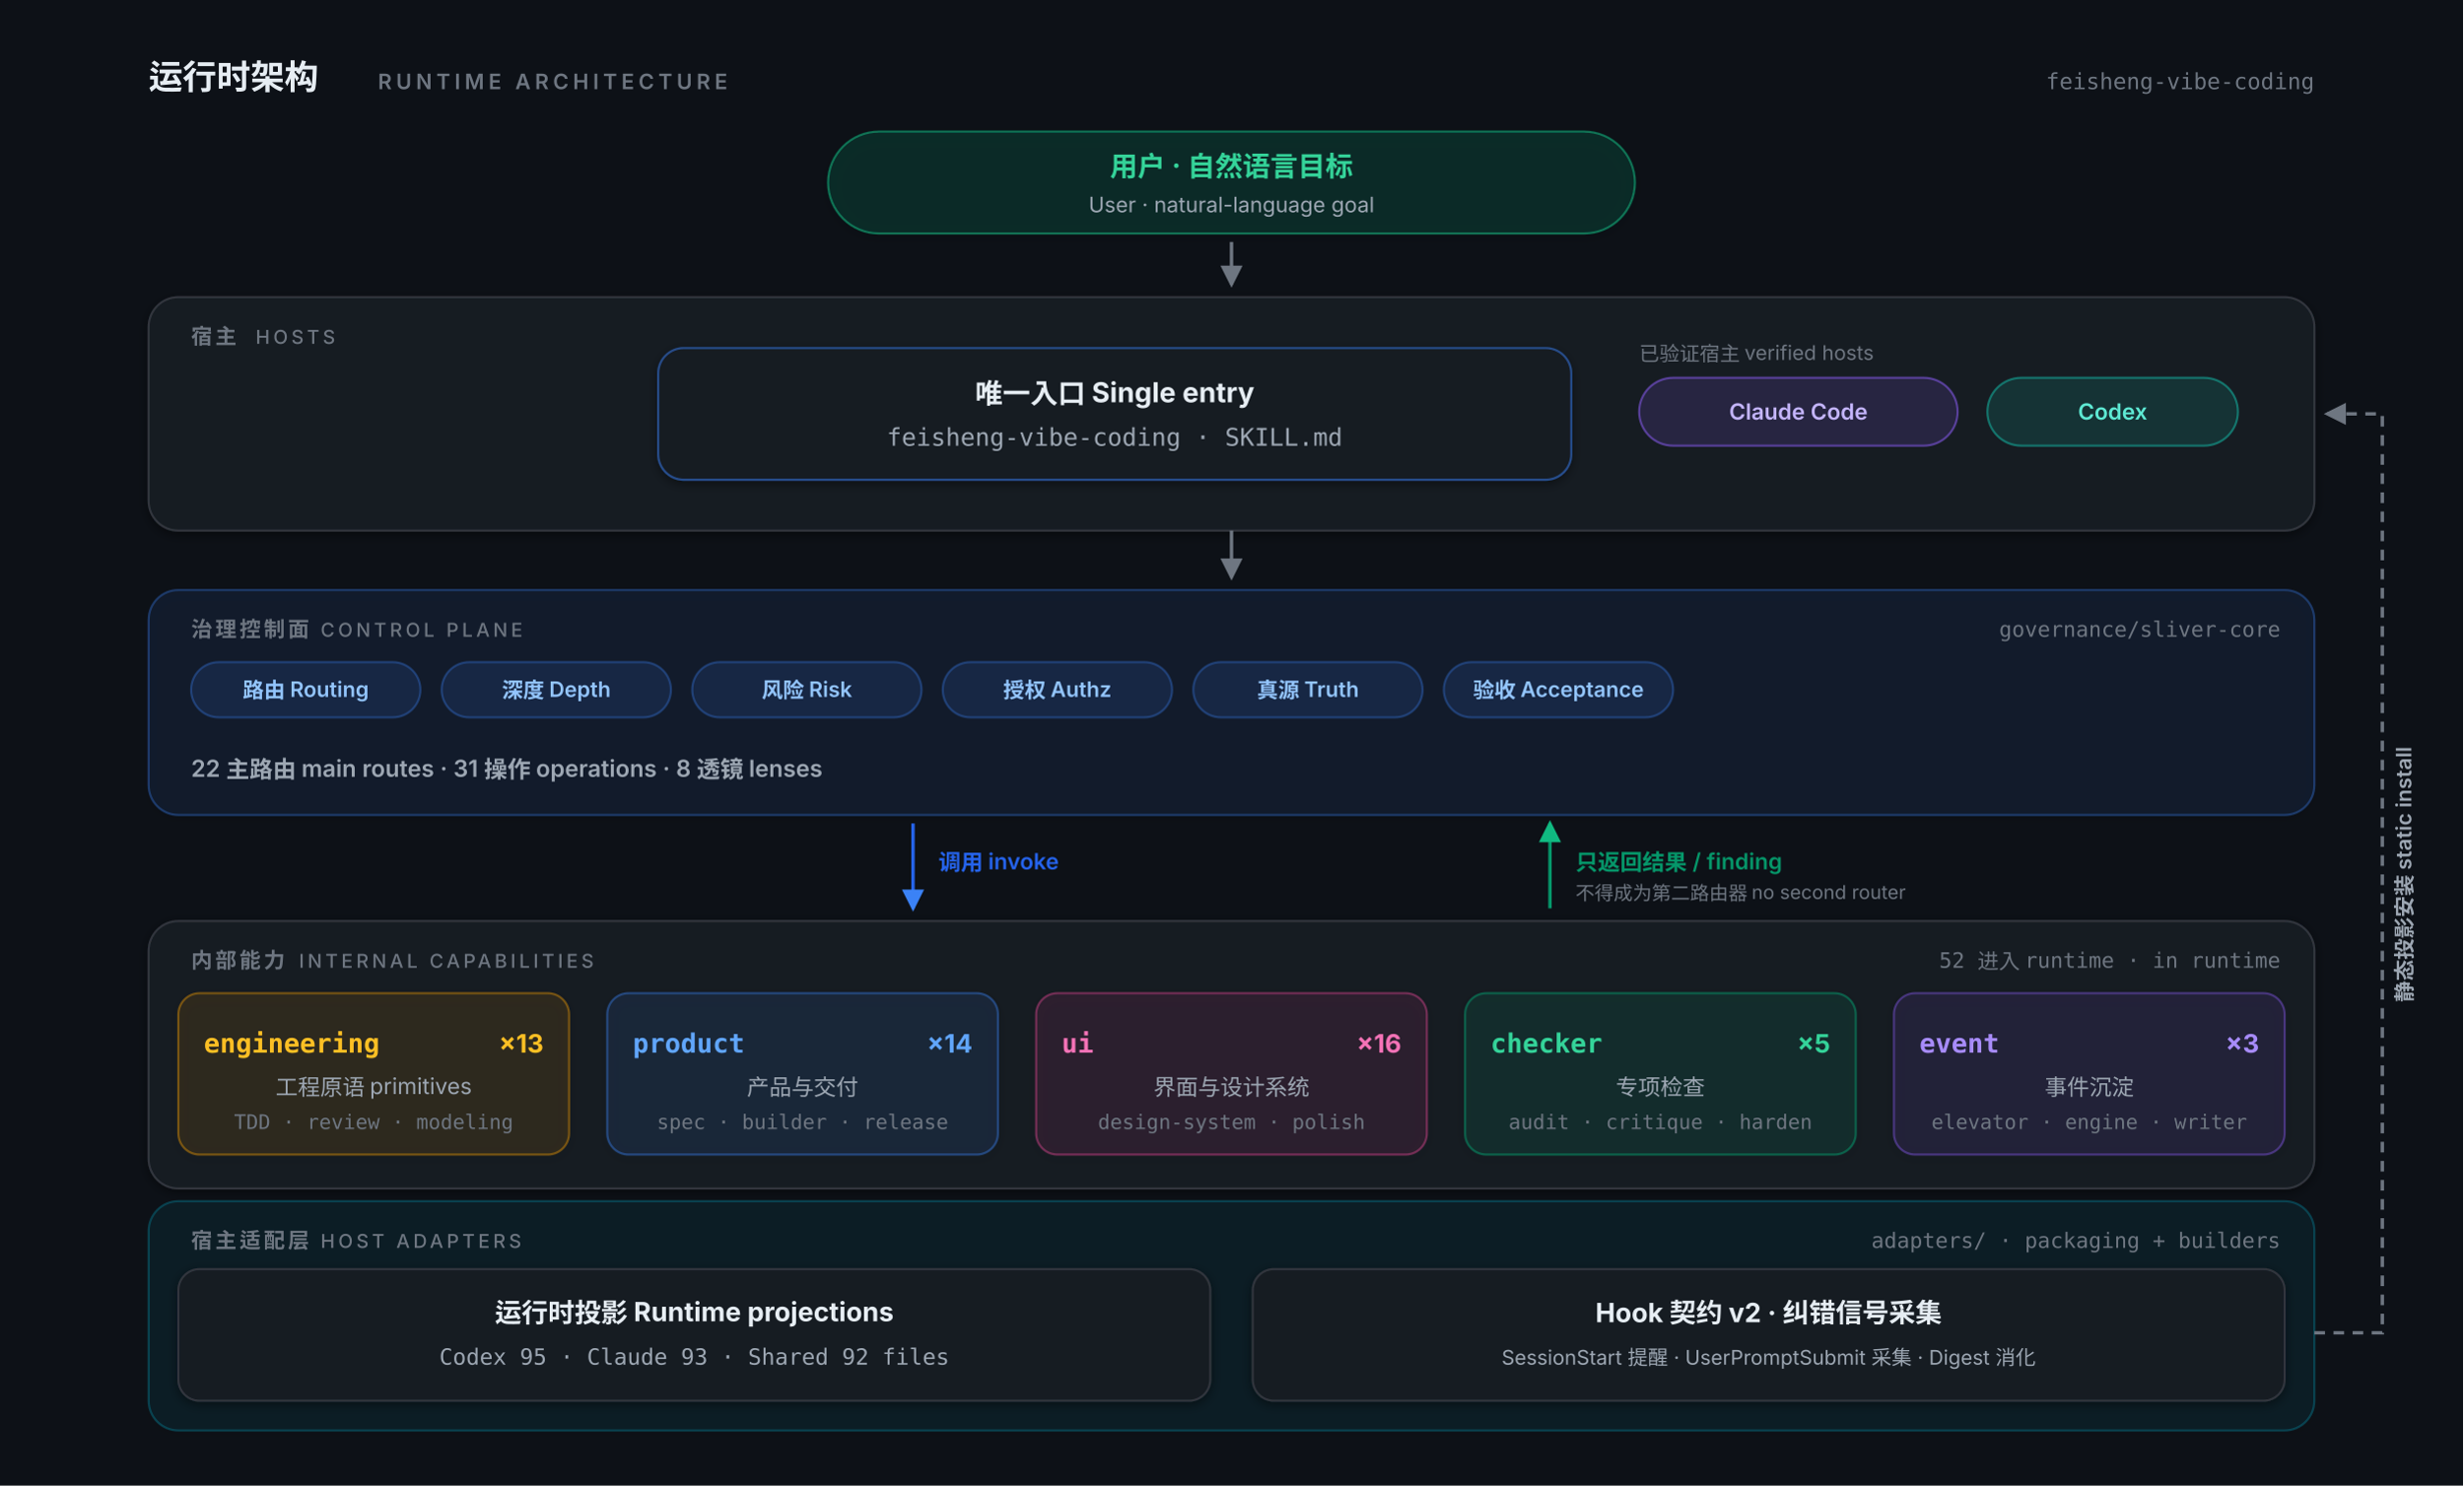
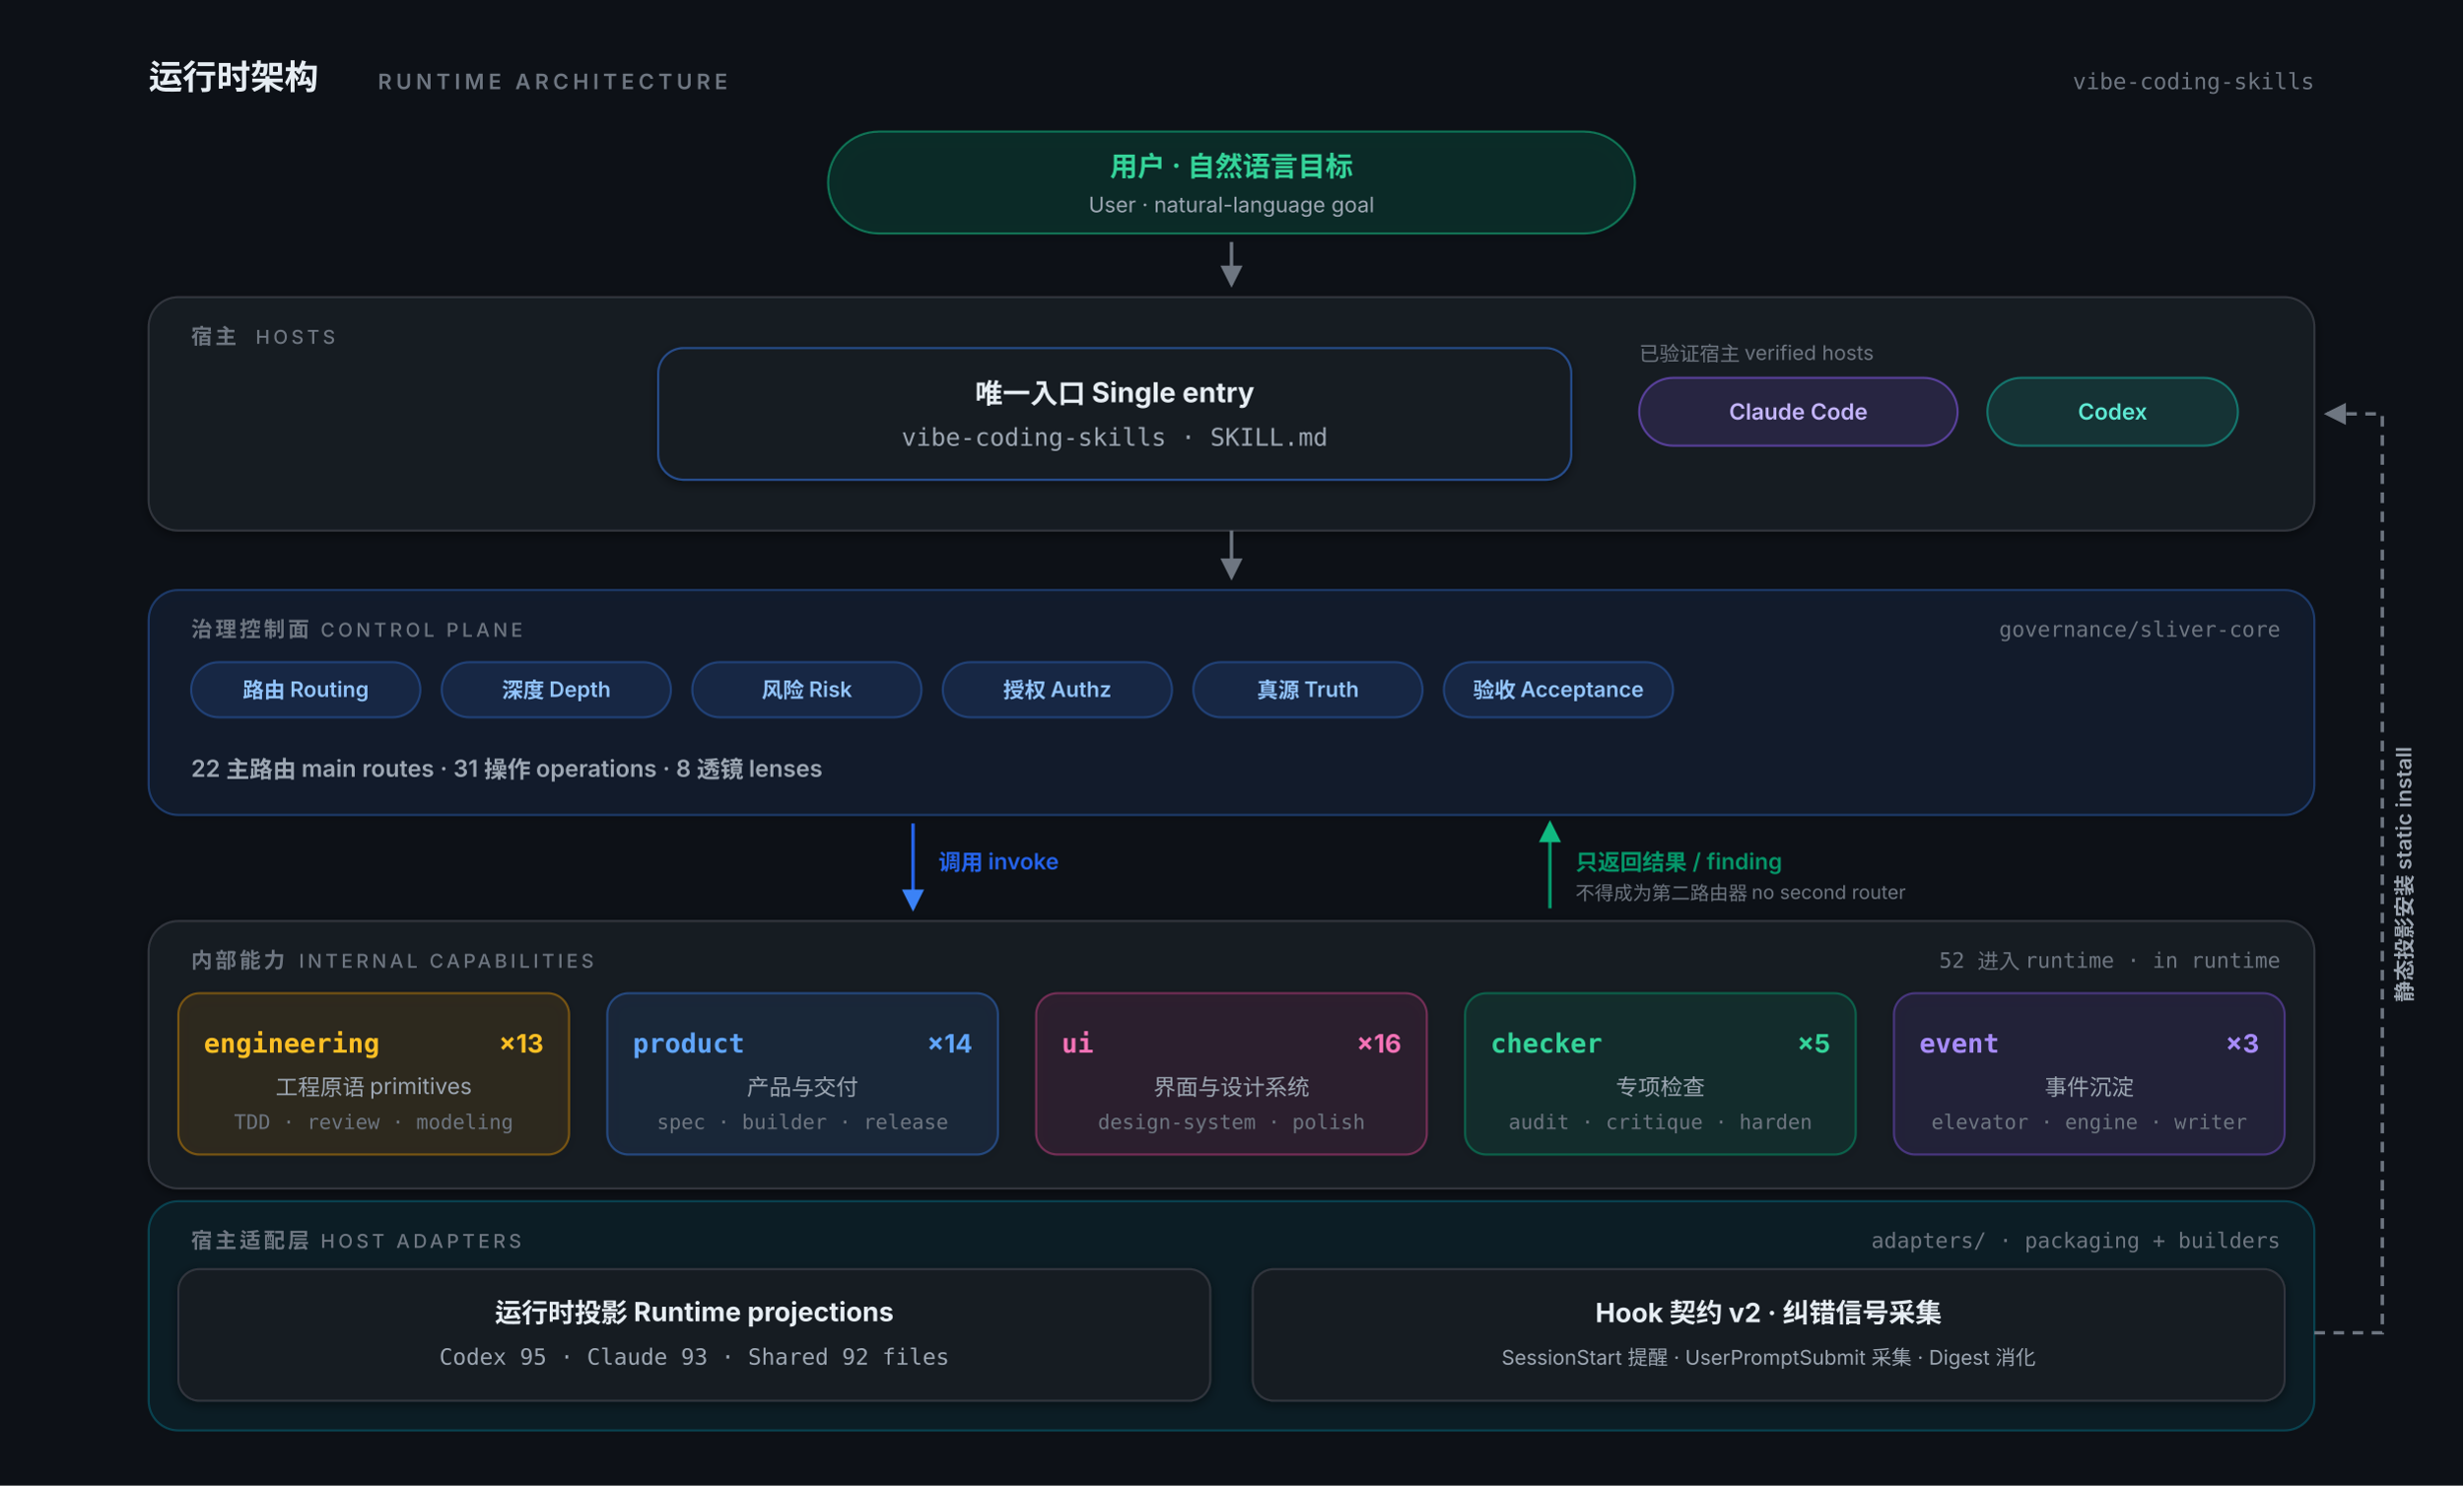
<svg xmlns="http://www.w3.org/2000/svg" width="1160" height="700" viewBox="0 0 1160 700" font-family="-apple-system,'Segoe UI','PingFang SC','Microsoft YaHei','Noto Sans SC',sans-serif">
  <defs>
    <filter id="sh" x="-30%" y="-30%" width="160%" height="160%">
      <feDropShadow dx="0" dy="1.5" stdDeviation="2.5" flood-color="#000000" flood-opacity="0.45" />
    </filter>
    <marker id="m-ink" viewBox="0 0 10 10" refX="8.5" refY="5" markerWidth="6.5" markerHeight="6.5" orient="auto-start-reverse">
      <path d="M0 0L10 5L0 10z" fill="#6e7681" />
    </marker>
    <marker id="m-blue" viewBox="0 0 10 10" refX="8.5" refY="5" markerWidth="6.5" markerHeight="6.5" orient="auto-start-reverse">
      <path d="M0 0L10 5L0 10z" fill="#3b82f6" />
    </marker>
    <marker id="m-green" viewBox="0 0 10 10" refX="8.5" refY="5" markerWidth="6.5" markerHeight="6.5" orient="auto-start-reverse">
      <path d="M0 0L10 5L0 10z" fill="#10b981" />
    </marker>
  </defs>
  <rect width="1160" height="700" fill="#0d1117" />
  <text x="70" y="42" font-size="16" fill="#e6edf3" font-weight="700" text-anchor="start" font-family="-apple-system,'Segoe UI','PingFang SC','Microsoft YaHei','Noto Sans SC',sans-serif">运行时架构</text>
  <text x="178" y="42" font-size="10" fill="#6e7681" font-weight="600" text-anchor="start" font-family="-apple-system,'Segoe UI','PingFang SC','Microsoft YaHei','Noto Sans SC',sans-serif" letter-spacing="2">RUNTIME ARCHITECTURE</text>
-   <text x="1090" y="42" font-size="10.5" fill="#6e7681" font-weight="400" text-anchor="end" font-family="ui-monospace,'Cascadia Code',Consolas,Menlo,monospace">feisheng-vibe-coding</text>
+   <text x="1090" y="42" font-size="10.5" fill="#6e7681" font-weight="400" text-anchor="end" font-family="ui-monospace,'Cascadia Code',Consolas,Menlo,monospace">vibe-coding-skills</text>
  <rect x="390" y="62" width="380" height="48" rx="24" fill="#10b98122" stroke="#10b98188" stroke-width="1" filter="url(#sh)" />
  <text x="580" y="83" font-size="13" fill="#34d399" font-weight="700" text-anchor="middle" font-family="-apple-system,'Segoe UI','PingFang SC','Microsoft YaHei','Noto Sans SC',sans-serif">用户 · 自然语言目标</text>
  <text x="580" y="100" font-size="10" fill="#9da7b3" font-weight="400" text-anchor="middle" font-family="-apple-system,'Segoe UI','PingFang SC','Microsoft YaHei','Noto Sans SC',sans-serif">User · natural-language goal</text>
  <line x1="580" y1="114" x2="580" y2="134" stroke="#6e7681" stroke-width="1.6" marker-end="url(#m-ink)" />
  <rect x="70" y="140" width="1020" height="110" rx="14" fill="#161b22" stroke="#30363d" stroke-width="1" filter="url(#sh)" />
  <text x="90" y="162" font-size="10" fill="#6e7681" font-weight="700" text-anchor="start" font-family="-apple-system,'Segoe UI','PingFang SC','Microsoft YaHei','Noto Sans SC',sans-serif" letter-spacing="1.4">宿主</text>
  <text x="120.4" y="162" font-size="9" fill="#6e7681" font-weight="500" text-anchor="start" font-family="-apple-system,'Segoe UI','PingFang SC','Microsoft YaHei','Noto Sans SC',sans-serif" letter-spacing="1.6">HOSTS</text>
  <text x="772" y="170" font-size="9.5" fill="#6e7681" font-weight="400" text-anchor="start" font-family="-apple-system,'Segoe UI','PingFang SC','Microsoft YaHei','Noto Sans SC',sans-serif">已验证宿主 verified hosts</text>
  <rect x="772" y="178" width="150" height="32" rx="16" fill="#8b5cf626" stroke="#8b5cf688" stroke-width="1" />
  <text x="847" y="197.7" font-size="10.5" fill="#c4b5fd" font-weight="600" text-anchor="middle" font-family="-apple-system,'Segoe UI','PingFang SC','Microsoft YaHei','Noto Sans SC',sans-serif">Claude Code</text>
  <rect x="936" y="178" width="118" height="32" rx="16" fill="#14b8a626" stroke="#14b8a688" stroke-width="1" />
  <text x="995" y="197.7" font-size="10.5" fill="#5eead4" font-weight="600" text-anchor="middle" font-family="-apple-system,'Segoe UI','PingFang SC','Microsoft YaHei','Noto Sans SC',sans-serif">Codex</text>
  <rect x="310" y="164" width="430" height="62" rx="12" fill="#161b22" stroke="#3b82f677" stroke-width="1" filter="url(#sh)" />
  <text x="525" y="190" font-size="13" fill="#e6edf3" font-weight="700" text-anchor="middle" font-family="-apple-system,'Segoe UI','PingFang SC','Microsoft YaHei','Noto Sans SC',sans-serif">唯一入口 Single entry</text>
-   <text x="525" y="210" font-size="11.5" fill="#9da7b3" font-weight="400" text-anchor="middle" font-family="ui-monospace,'Cascadia Code',Consolas,Menlo,monospace">feisheng-vibe-coding · SKILL.md</text>
+   <text x="525" y="210" font-size="11.5" fill="#9da7b3" font-weight="400" text-anchor="middle" font-family="ui-monospace,'Cascadia Code',Consolas,Menlo,monospace">vibe-coding-skills · SKILL.md</text>
  <line x1="580" y1="250" x2="580" y2="272" stroke="#6e7681" stroke-width="1.6" marker-end="url(#m-ink)" />
  <rect x="70" y="278" width="1020" height="106" rx="14" fill="#3b82f614" stroke="#3b82f655" stroke-width="1" filter="url(#sh)" />
  <text x="90" y="300" font-size="10" fill="#6e7681" font-weight="700" text-anchor="start" font-family="-apple-system,'Segoe UI','PingFang SC','Microsoft YaHei','Noto Sans SC',sans-serif" letter-spacing="1.4">治理控制面</text>
  <text x="151" y="300" font-size="9" fill="#6e7681" font-weight="500" text-anchor="start" font-family="-apple-system,'Segoe UI','PingFang SC','Microsoft YaHei','Noto Sans SC',sans-serif" letter-spacing="1.6">CONTROL PLANE</text>
  <text x="1074" y="300" font-size="10" fill="#6e7681" font-weight="400" text-anchor="end" font-family="ui-monospace,'Cascadia Code',Consolas,Menlo,monospace">governance/sliver-core</text>
  <rect x="90" y="312" width="108" height="26" rx="13" fill="#3b82f61f" stroke="#3b82f655" stroke-width="1" />
  <text x="144" y="328.7" font-size="10" fill="#93c5fd" font-weight="600" text-anchor="middle" font-family="-apple-system,'Segoe UI','PingFang SC','Microsoft YaHei','Noto Sans SC',sans-serif">路由 Routing</text>
  <rect x="208" y="312" width="108" height="26" rx="13" fill="#3b82f61f" stroke="#3b82f655" stroke-width="1" />
  <text x="262" y="328.7" font-size="10" fill="#93c5fd" font-weight="600" text-anchor="middle" font-family="-apple-system,'Segoe UI','PingFang SC','Microsoft YaHei','Noto Sans SC',sans-serif">深度 Depth</text>
  <rect x="326" y="312" width="108" height="26" rx="13" fill="#3b82f61f" stroke="#3b82f655" stroke-width="1" />
  <text x="380" y="328.7" font-size="10" fill="#93c5fd" font-weight="600" text-anchor="middle" font-family="-apple-system,'Segoe UI','PingFang SC','Microsoft YaHei','Noto Sans SC',sans-serif">风险 Risk</text>
  <rect x="444" y="312" width="108" height="26" rx="13" fill="#3b82f61f" stroke="#3b82f655" stroke-width="1" />
  <text x="498" y="328.7" font-size="10" fill="#93c5fd" font-weight="600" text-anchor="middle" font-family="-apple-system,'Segoe UI','PingFang SC','Microsoft YaHei','Noto Sans SC',sans-serif">授权 Authz</text>
  <rect x="562" y="312" width="108" height="26" rx="13" fill="#3b82f61f" stroke="#3b82f655" stroke-width="1" />
  <text x="616" y="328.7" font-size="10" fill="#93c5fd" font-weight="600" text-anchor="middle" font-family="-apple-system,'Segoe UI','PingFang SC','Microsoft YaHei','Noto Sans SC',sans-serif">真源 Truth</text>
  <rect x="680" y="312" width="108" height="26" rx="13" fill="#3b82f61f" stroke="#3b82f655" stroke-width="1" />
  <text x="734" y="328.7" font-size="10" fill="#93c5fd" font-weight="600" text-anchor="middle" font-family="-apple-system,'Segoe UI','PingFang SC','Microsoft YaHei','Noto Sans SC',sans-serif">验收 Acceptance</text>
  <text x="90" y="366" font-size="11" fill="#9da7b3" font-weight="600" text-anchor="start" font-family="-apple-system,'Segoe UI','PingFang SC','Microsoft YaHei','Noto Sans SC',sans-serif">22 主路由 main routes · 31 操作 operations · 8 透镜 lenses</text>
  <line x1="430" y1="388" x2="430" y2="428" stroke="#2563eb" stroke-width="1.6" marker-end="url(#m-blue)" />
  <text x="442" y="410" font-size="10.5" fill="#2563eb" font-weight="600" text-anchor="start" font-family="-apple-system,'Segoe UI','PingFang SC','Microsoft YaHei','Noto Sans SC',sans-serif" style="paint-order:stroke" stroke="#0d1117" stroke-width="4" stroke-linejoin="round">调用 invoke</text>
  <line x1="730" y1="428" x2="730" y2="388" stroke="#059669" stroke-width="1.6" marker-end="url(#m-green)" />
  <text x="742" y="410" font-size="10.5" fill="#059669" font-weight="600" text-anchor="start" font-family="-apple-system,'Segoe UI','PingFang SC','Microsoft YaHei','Noto Sans SC',sans-serif" style="paint-order:stroke" stroke="#0d1117" stroke-width="4" stroke-linejoin="round">只返回结果 / finding</text>
  <text x="742" y="424" font-size="9" fill="#6e7681" font-weight="400" text-anchor="start" font-family="-apple-system,'Segoe UI','PingFang SC','Microsoft YaHei','Noto Sans SC',sans-serif" style="paint-order:stroke" stroke="#0d1117" stroke-width="4" stroke-linejoin="round">不得成为第二路由器 no second router</text>
  <rect x="70" y="434" width="1020" height="126" rx="14" fill="#161b22" stroke="#30363d" stroke-width="1" filter="url(#sh)" />
  <text x="90" y="456" font-size="10" fill="#6e7681" font-weight="700" text-anchor="start" font-family="-apple-system,'Segoe UI','PingFang SC','Microsoft YaHei','Noto Sans SC',sans-serif" letter-spacing="1.4">内部能力</text>
  <text x="140.8" y="456" font-size="9" fill="#6e7681" font-weight="500" text-anchor="start" font-family="-apple-system,'Segoe UI','PingFang SC','Microsoft YaHei','Noto Sans SC',sans-serif" letter-spacing="1.6">INTERNAL CAPABILITIES</text>
  <text x="1074" y="456" font-size="10" fill="#6e7681" font-weight="400" text-anchor="end" font-family="ui-monospace,'Cascadia Code',Consolas,Menlo,monospace">52 进入 runtime · in runtime</text>
  <rect x="84" y="468" width="184" height="76" rx="10" fill="#f59e0b16" stroke="#f59e0b66" stroke-width="1" filter="url(#sh)" />
  <text x="96" y="496" font-size="12.5" fill="#fbbf24" font-weight="700" text-anchor="start" font-family="ui-monospace,'Cascadia Code',Consolas,Menlo,monospace">engineering</text>
  <text x="256" y="496" font-size="12" fill="#fbbf24" font-weight="700" text-anchor="end" font-family="-apple-system,'Segoe UI','PingFang SC','Microsoft YaHei','Noto Sans SC',sans-serif">×13</text>
  <text x="176" y="516" font-size="10.5" fill="#9da7b3" font-weight="400" text-anchor="middle" font-family="-apple-system,'Segoe UI','PingFang SC','Microsoft YaHei','Noto Sans SC',sans-serif">工程原语 primitives</text>
  <text x="176" y="532" font-size="9.5" fill="#6e7681" font-weight="400" text-anchor="middle" font-family="ui-monospace,'Cascadia Code',Consolas,Menlo,monospace">TDD · review · modeling</text>
  <rect x="286" y="468" width="184" height="76" rx="10" fill="#3b82f616" stroke="#3b82f666" stroke-width="1" filter="url(#sh)" />
  <text x="298" y="496" font-size="12.5" fill="#60a5fa" font-weight="700" text-anchor="start" font-family="ui-monospace,'Cascadia Code',Consolas,Menlo,monospace">product</text>
  <text x="458" y="496" font-size="12" fill="#60a5fa" font-weight="700" text-anchor="end" font-family="-apple-system,'Segoe UI','PingFang SC','Microsoft YaHei','Noto Sans SC',sans-serif">×14</text>
  <text x="378" y="516" font-size="10.5" fill="#9da7b3" font-weight="400" text-anchor="middle" font-family="-apple-system,'Segoe UI','PingFang SC','Microsoft YaHei','Noto Sans SC',sans-serif">产品与交付</text>
  <text x="378" y="532" font-size="9.5" fill="#6e7681" font-weight="400" text-anchor="middle" font-family="ui-monospace,'Cascadia Code',Consolas,Menlo,monospace">spec · builder · release</text>
  <rect x="488" y="468" width="184" height="76" rx="10" fill="#ec489916" stroke="#ec489966" stroke-width="1" filter="url(#sh)" />
  <text x="500" y="496" font-size="12.5" fill="#f472b6" font-weight="700" text-anchor="start" font-family="ui-monospace,'Cascadia Code',Consolas,Menlo,monospace">ui</text>
  <text x="660" y="496" font-size="12" fill="#f472b6" font-weight="700" text-anchor="end" font-family="-apple-system,'Segoe UI','PingFang SC','Microsoft YaHei','Noto Sans SC',sans-serif">×16</text>
  <text x="580" y="516" font-size="10.5" fill="#9da7b3" font-weight="400" text-anchor="middle" font-family="-apple-system,'Segoe UI','PingFang SC','Microsoft YaHei','Noto Sans SC',sans-serif">界面与设计系统</text>
  <text x="580" y="532" font-size="9.5" fill="#6e7681" font-weight="400" text-anchor="middle" font-family="ui-monospace,'Cascadia Code',Consolas,Menlo,monospace">design-system · polish</text>
  <rect x="690" y="468" width="184" height="76" rx="10" fill="#10b98116" stroke="#10b98166" stroke-width="1" filter="url(#sh)" />
  <text x="702" y="496" font-size="12.5" fill="#34d399" font-weight="700" text-anchor="start" font-family="ui-monospace,'Cascadia Code',Consolas,Menlo,monospace">checker</text>
  <text x="862" y="496" font-size="12" fill="#34d399" font-weight="700" text-anchor="end" font-family="-apple-system,'Segoe UI','PingFang SC','Microsoft YaHei','Noto Sans SC',sans-serif">×5</text>
  <text x="782" y="516" font-size="10.5" fill="#9da7b3" font-weight="400" text-anchor="middle" font-family="-apple-system,'Segoe UI','PingFang SC','Microsoft YaHei','Noto Sans SC',sans-serif">专项检查</text>
  <text x="782" y="532" font-size="9.5" fill="#6e7681" font-weight="400" text-anchor="middle" font-family="ui-monospace,'Cascadia Code',Consolas,Menlo,monospace">audit · critique · harden</text>
  <rect x="892" y="468" width="184" height="76" rx="10" fill="#8b5cf616" stroke="#8b5cf666" stroke-width="1" filter="url(#sh)" />
  <text x="904" y="496" font-size="12.5" fill="#a78bfa" font-weight="700" text-anchor="start" font-family="ui-monospace,'Cascadia Code',Consolas,Menlo,monospace">event</text>
  <text x="1064" y="496" font-size="12" fill="#a78bfa" font-weight="700" text-anchor="end" font-family="-apple-system,'Segoe UI','PingFang SC','Microsoft YaHei','Noto Sans SC',sans-serif">×3</text>
  <text x="984" y="516" font-size="10.5" fill="#9da7b3" font-weight="400" text-anchor="middle" font-family="-apple-system,'Segoe UI','PingFang SC','Microsoft YaHei','Noto Sans SC',sans-serif">事件沉淀</text>
  <text x="984" y="532" font-size="9.5" fill="#6e7681" font-weight="400" text-anchor="middle" font-family="ui-monospace,'Cascadia Code',Consolas,Menlo,monospace">elevator · engine · writer</text>
  <rect x="70" y="566" width="1020" height="108" rx="14" fill="#06b6d410" stroke="#06b6d444" stroke-width="1" filter="url(#sh)" />
  <text x="90" y="588" font-size="10" fill="#6e7681" font-weight="700" text-anchor="start" font-family="-apple-system,'Segoe UI','PingFang SC','Microsoft YaHei','Noto Sans SC',sans-serif" letter-spacing="1.4">宿主适配层</text>
  <text x="151" y="588" font-size="9" fill="#6e7681" font-weight="500" text-anchor="start" font-family="-apple-system,'Segoe UI','PingFang SC','Microsoft YaHei','Noto Sans SC',sans-serif" letter-spacing="1.6">HOST ADAPTERS</text>
  <text x="1074" y="588" font-size="10" fill="#6e7681" font-weight="400" text-anchor="end" font-family="ui-monospace,'Cascadia Code',Consolas,Menlo,monospace">adapters/ · packaging + builders</text>
  <rect x="84" y="598" width="486" height="62" rx="10" fill="#161b22" stroke="#30363d" stroke-width="1" filter="url(#sh)" />
  <text x="327" y="623" font-size="12.5" fill="#e6edf3" font-weight="700" text-anchor="middle" font-family="-apple-system,'Segoe UI','PingFang SC','Microsoft YaHei','Noto Sans SC',sans-serif">运行时投影 Runtime projections</text>
  <text x="327" y="643" font-size="10.5" fill="#9da7b3" font-weight="400" text-anchor="middle" font-family="ui-monospace,'Cascadia Code',Consolas,Menlo,monospace">Codex 95 · Claude 93 · Shared 92 files</text>
  <rect x="590" y="598" width="486" height="62" rx="10" fill="#161b22" stroke="#30363d" stroke-width="1" filter="url(#sh)" />
  <text x="833" y="623" font-size="12.5" fill="#e6edf3" font-weight="700" text-anchor="middle" font-family="-apple-system,'Segoe UI','PingFang SC','Microsoft YaHei','Noto Sans SC',sans-serif">Hook 契约 v2 · 纠错信号采集</text>
  <text x="833" y="643" font-size="9.5" fill="#9da7b3" font-weight="400" text-anchor="middle" font-family="-apple-system,'Segoe UI','PingFang SC','Microsoft YaHei','Noto Sans SC',sans-serif">SessionStart 提醒 · UserPromptSubmit 采集 · Digest 消化</text>
  <path d="M 1090 628 H 1122 V 195 H 1096" fill="none" stroke="#6e7681" stroke-width="1.6" stroke-dasharray="5 4" marker-end="url(#m-ink)" />
  <text x="1136" y="412" font-size="10" fill="#9da7b3" font-weight="600" text-anchor="middle" transform="rotate(-90 1136 412)" style="paint-order:stroke" stroke="#0d1117" stroke-width="4" stroke-linejoin="round">静态投影安装 static install</text>
</svg>
